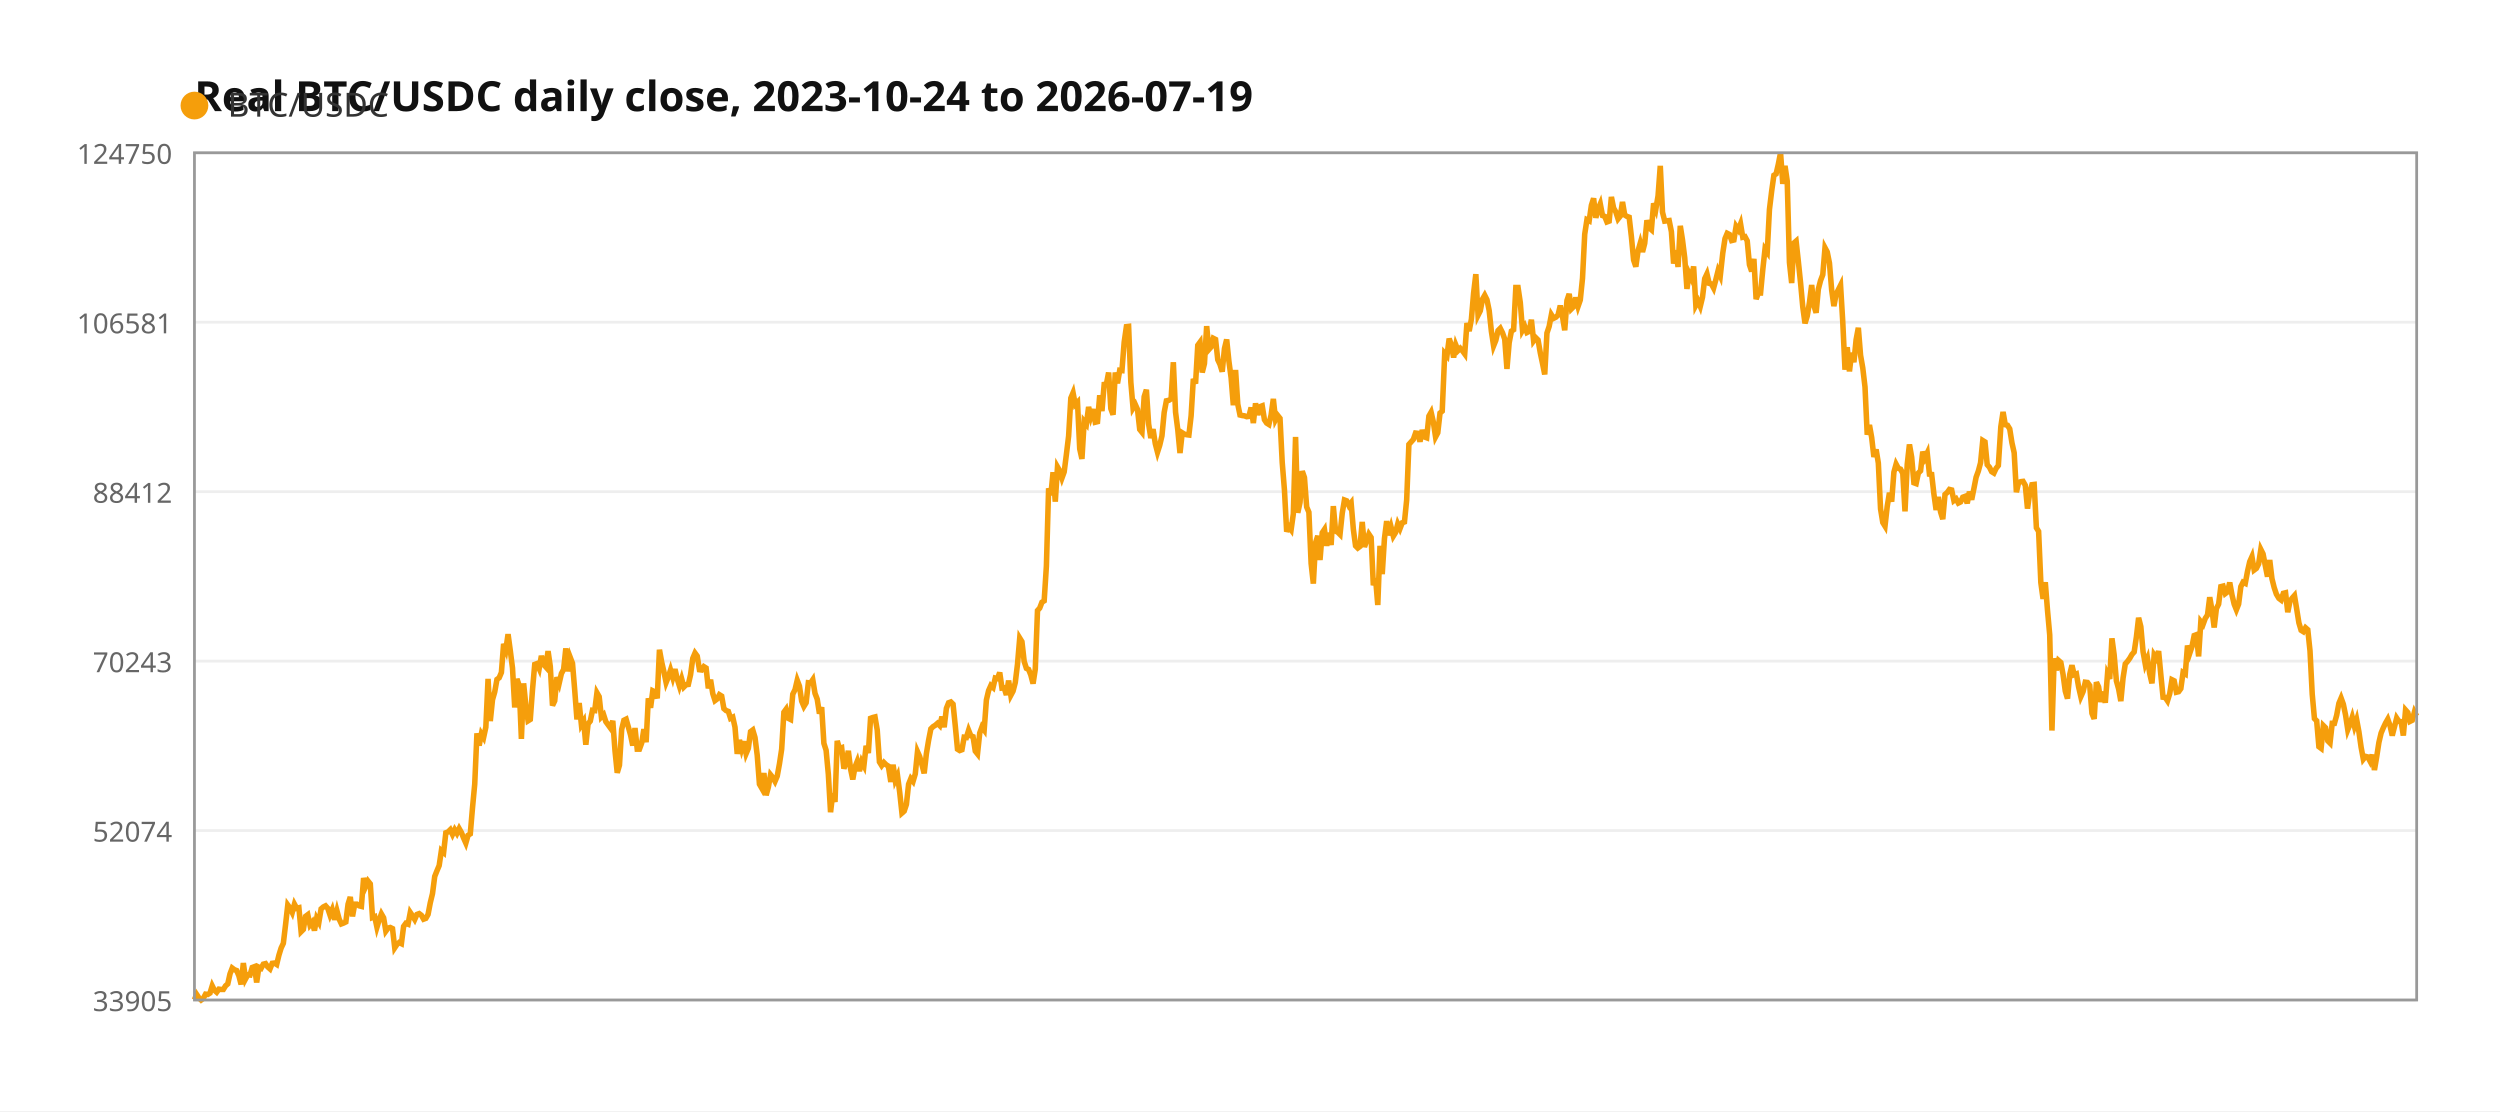
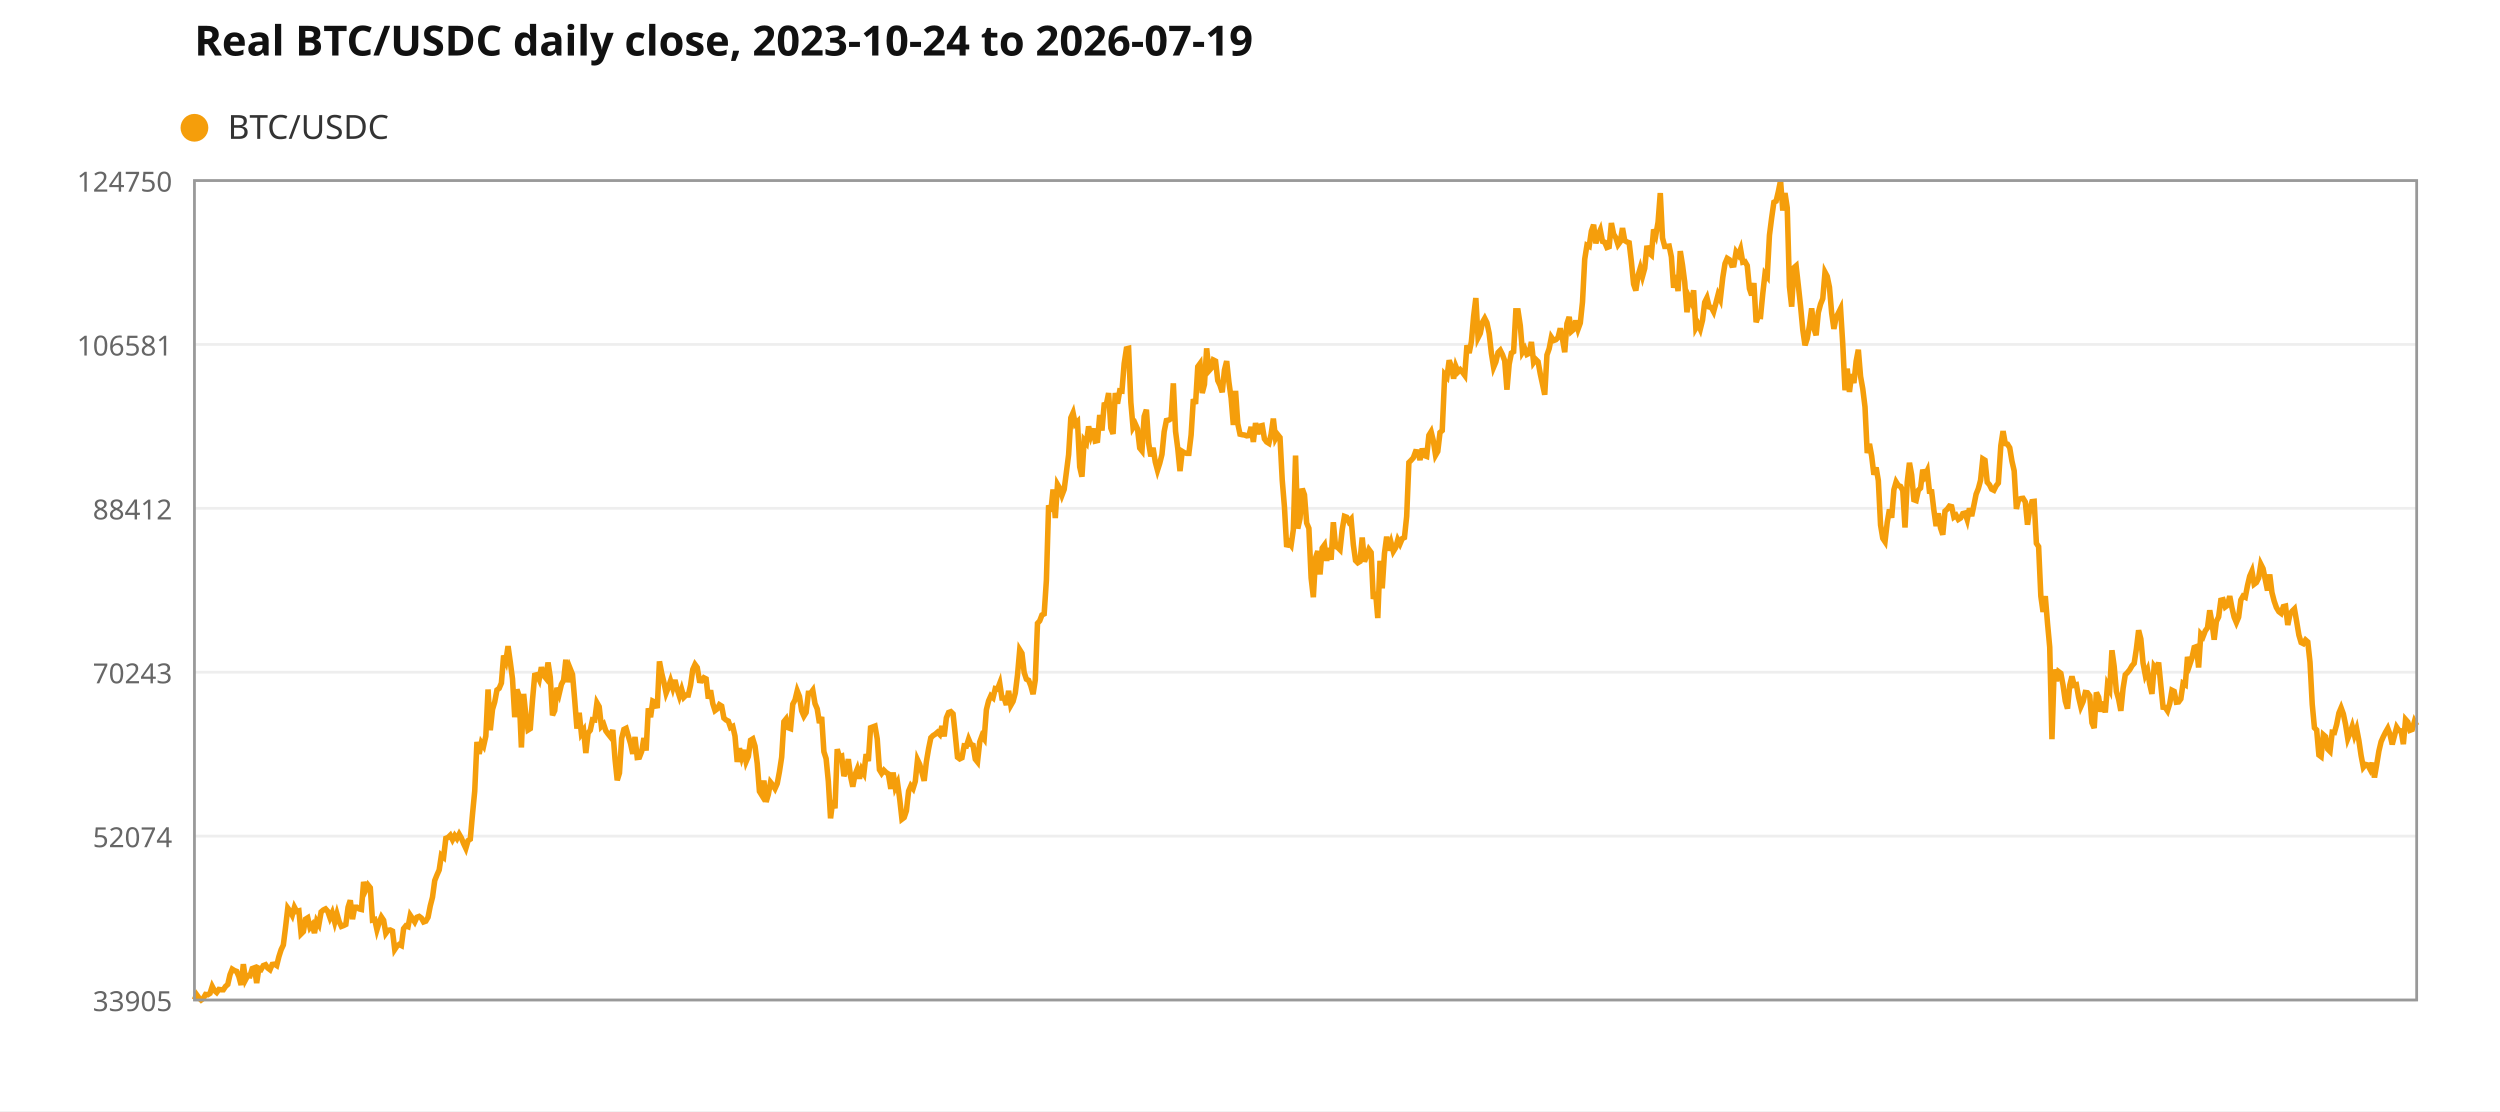
- <svg xmlns="http://www.w3.org/2000/svg" viewBox="0 0 900 400" font-family="sans-serif">
+ <svg xmlns="http://www.w3.org/2000/svg" width="900" height="400" viewBox="0 0 900 400" font-family="sans-serif">
  <rect width="900" height="400" fill="#ffffff" />
-   <text x="70" y="40" font-size="15" font-weight="bold" fill="#111">Real BTC/USDC daily close, 2023-10-24 to 2026-07-19</text>
-   <circle cx="70" cy="38" r="5" fill="#f59e0b" />
-   <text x="82" y="42" font-size="12" font-family="sans-serif" fill="#333">BTC/USDC</text>
+   <text x="70" y="20" font-size="15" font-weight="bold" fill="#111">Real BTC/USDC daily close, 2023-10-24 to 2026-07-19</text>
+   <circle cx="70" cy="46" r="5" fill="#f59e0b" />
+   <text x="82" y="50" font-size="12" font-family="sans-serif" fill="#333">BTC/USDC</text>
  <line x1="70" y1="360.0" x2="870" y2="360.0" stroke="#eee" stroke-width="1" />
  <text x="62" y="364.0" font-size="10" text-anchor="end" font-family="sans-serif" fill="#666">33905</text>
-   <line x1="70" y1="299.0" x2="870" y2="299.0" stroke="#eee" stroke-width="1" />
-   <text x="62" y="303.0" font-size="10" text-anchor="end" font-family="sans-serif" fill="#666">52074</text>
-   <line x1="70" y1="238.0" x2="870" y2="238.0" stroke="#eee" stroke-width="1" />
-   <text x="62" y="242.0" font-size="10" text-anchor="end" font-family="sans-serif" fill="#666">70243</text>
-   <line x1="70" y1="177.0" x2="870" y2="177.0" stroke="#eee" stroke-width="1" />
-   <text x="62" y="181.0" font-size="10" text-anchor="end" font-family="sans-serif" fill="#666">88412</text>
-   <line x1="70" y1="116.0" x2="870" y2="116.0" stroke="#eee" stroke-width="1" />
-   <text x="62" y="120.0" font-size="10" text-anchor="end" font-family="sans-serif" fill="#666">106581</text>
-   <line x1="70" y1="55.0" x2="870" y2="55.0" stroke="#eee" stroke-width="1" />
-   <text x="62" y="59.0" font-size="10" text-anchor="end" font-family="sans-serif" fill="#666">124750</text>
-   <path d="M70.0,359.9 L70.8,358.0 L71.6,359.2 L72.4,360.0 L73.2,359.4 L74.0,357.9 L74.8,358.0 L75.6,357.5 L76.4,354.9 L77.2,356.5 L78.0,357.2 L78.8,356.1 L79.6,356.2 L80.4,356.2 L81.2,354.9 L82.0,354.2 L82.8,350.6 L83.6,348.5 L84.4,349.1 L85.2,349.4 L86.0,351.3 L86.8,354.4 L87.6,346.7 L88.4,352.4 L89.2,350.9 L90.0,351.0 L90.8,348.3 L91.6,348.0 L92.4,353.7 L93.2,348.2 L94.0,348.6 L94.8,347.1 L95.6,346.9 L96.4,348.1 L97.2,348.8 L98.0,346.8 L98.8,346.7 L99.6,347.2 L100.4,343.9 L101.2,341.3 L102.0,339.6 L102.8,332.9 L103.6,325.8 L104.4,326.9 L105.2,328.5 L106.0,325.5 L106.8,327.0 L107.6,326.8 L108.4,335.4 L109.2,334.6 L110.0,329.9 L110.8,329.3 L111.6,333.0 L112.4,332.0 L113.2,335.0 L114.0,330.6 L114.8,332.0 L115.6,327.2 L116.4,326.5 L117.2,326.1 L118.0,327.0 L118.8,329.4 L119.6,327.5 L120.5,331.1 L121.3,327.9 L122.1,330.9 L122.9,332.6 L123.7,332.3 L124.5,331.9 L125.3,325.5 L126.1,322.9 L126.9,329.9 L127.7,325.5 L128.5,325.5 L129.3,326.1 L130.1,326.3 L130.9,316.1 L131.7,319.0 L132.5,317.2 L133.3,318.2 L134.1,330.3 L134.9,330.0 L135.7,333.8 L136.5,331.2 L137.3,329.0 L138.1,330.4 L138.9,335.2 L139.7,334.1 L140.5,333.9 L141.3,334.3 L142.1,341.2 L142.9,340.0 L143.7,339.3 L144.5,339.7 L145.3,333.5 L146.1,332.4 L146.9,332.7 L147.7,328.5 L148.5,329.7 L149.3,331.0 L150.1,329.2 L150.9,328.9 L151.7,329.5 L152.5,330.9 L153.3,330.6 L154.1,329.2 L154.9,325.0 L155.7,321.7 L156.5,315.5 L157.3,313.5 L158.1,311.6 L158.9,306.2 L159.7,306.9 L160.5,299.8 L161.3,299.5 L162.1,298.7 L162.9,300.4 L163.7,298.7 L164.5,300.0 L165.3,298.3 L166.1,299.7 L166.9,301.7 L167.7,303.5 L168.5,300.7 L169.3,300.2 L170.1,290.8 L170.9,282.3 L171.7,264.0 L172.5,268.4 L173.3,264.2 L174.1,265.5 L174.9,261.8 L175.7,244.4 L176.5,259.6 L177.3,251.9 L178.1,249.1 L178.9,244.6 L179.7,244.0 L180.5,242.1 L181.3,231.8 L182.1,233.9 L182.9,228.3 L183.7,234.2 L184.5,240.5 L185.3,254.7 L186.1,244.4 L186.9,246.8 L187.7,266.0 L188.5,246.0 L189.3,254.0 L190.1,259.5 L190.9,259.0 L191.7,248.3 L192.5,239.2 L193.3,238.9 L194.1,240.7 L194.9,236.1 L195.7,239.2 L196.5,240.1 L197.3,234.4 L198.1,239.9 L198.9,254.0 L199.7,252.3 L200.5,243.8 L201.3,246.0 L202.1,242.5 L202.9,241.0 L203.7,233.4 L204.5,241.7 L205.3,236.7 L206.1,238.8 L206.9,248.5 L207.7,259.0 L208.5,253.1 L209.3,260.9 L210.1,259.6 L210.9,268.1 L211.7,260.6 L212.5,259.6 L213.3,255.7 L214.1,255.8 L214.9,249.4 L215.7,250.8 L216.5,258.1 L217.3,257.3 L218.1,259.8 L218.9,260.9 L219.7,262.0 L220.6,259.5 L221.4,270.3 L222.2,278.2 L223.0,275.5 L223.8,262.6 L224.6,259.3 L225.4,258.9 L226.2,261.7 L227.0,264.6 L227.8,268.4 L228.6,262.1 L229.4,269.7 L230.2,269.7 L231.0,267.5 L231.8,262.5 L232.6,267.2 L233.4,251.4 L234.2,254.8 L235.0,248.7 L235.8,249.1 L236.6,251.4 L237.4,233.9 L238.2,238.3 L239.0,241.8 L239.8,245.7 L240.6,243.7 L241.4,241.2 L242.2,243.9 L243.0,240.9 L243.8,244.4 L244.6,247.0 L245.4,244.4 L246.2,247.3 L247.0,246.5 L247.8,246.4 L248.6,242.9 L249.4,237.0 L250.2,235.1 L251.0,236.2 L251.8,241.1 L252.6,241.2 L253.4,240.0 L254.2,240.5 L255.0,247.8 L255.8,244.7 L256.6,249.7 L257.4,252.2 L258.2,251.6 L259.0,250.1 L259.8,250.6 L260.6,255.1 L261.4,255.8 L262.2,256.1 L263.0,258.6 L263.8,258.2 L264.6,261.8 L265.4,271.4 L266.2,266.4 L267.0,269.6 L267.8,266.9 L268.6,271.3 L269.4,269.4 L270.2,263.4 L271.0,262.8 L271.8,265.5 L272.6,271.9 L273.4,282.3 L274.2,283.7 L275.0,278.3 L275.8,286.3 L276.6,283.4 L277.4,278.9 L278.2,279.9 L279.0,281.3 L279.8,279.4 L280.6,275.0 L281.4,269.7 L282.2,256.4 L283.0,255.3 L283.8,258.6 L284.6,259.0 L285.4,249.9 L286.2,248.3 L287.0,244.9 L287.8,247.0 L288.6,252.4 L289.4,254.3 L290.2,253.0 L291.0,245.8 L291.8,245.9 L292.6,244.7 L293.4,249.6 L294.2,251.7 L295.0,256.9 L295.8,254.6 L296.6,267.6 L297.4,270.1 L298.2,278.7 L299.0,292.4 L299.8,285.6 L300.6,288.7 L301.4,266.7 L302.2,269.5 L303.0,269.2 L303.8,276.7 L304.6,274.5 L305.4,270.3 L306.2,276.8 L307.0,280.6 L307.8,276.1 L308.6,274.1 L309.4,277.6 L310.2,274.2 L311.0,275.7 L311.8,268.5 L312.6,271.1 L313.4,258.6 L314.2,258.3 L315.0,258.1 L315.8,262.8 L316.6,274.3 L317.4,275.6 L318.2,274.5 L319.0,275.3 L319.8,275.8 L320.7,281.5 L321.5,275.3 L322.3,280.9 L323.1,279.2 L323.9,285.3 L324.7,292.7 L325.5,292.0 L326.3,289.6 L327.1,282.3 L327.9,280.3 L328.7,281.3 L329.5,278.6 L330.3,270.6 L331.1,272.4 L331.9,275.3 L332.7,278.4 L333.5,271.3 L334.3,266.5 L335.1,262.4 L335.9,261.6 L336.7,261.1 L337.5,260.4 L338.3,261.2 L339.1,258.0 L339.9,261.8 L340.7,255.0 L341.5,253.0 L342.3,252.7 L343.1,253.5 L343.9,261.3 L344.7,269.7 L345.5,270.2 L346.3,269.9 L347.1,265.4 L347.9,265.5 L348.7,262.9 L349.5,264.9 L350.3,265.2 L351.1,270.4 L351.9,271.4 L352.7,263.9 L353.5,261.7 L354.3,262.8 L355.1,252.0 L355.9,248.6 L356.7,246.8 L357.5,247.5 L358.3,244.1 L359.1,244.3 L359.9,242.1 L360.7,247.7 L361.5,247.6 L362.3,250.2 L363.1,245.0 L363.9,250.3 L364.7,248.8 L365.5,245.7 L366.3,239.1 L367.1,229.7 L367.9,231.0 L368.7,238.1 L369.5,240.6 L370.3,241.0 L371.1,243.0 L371.9,246.1 L372.7,240.9 L373.5,219.8 L374.3,218.9 L375.1,216.8 L375.9,216.3 L376.7,203.8 L377.5,175.8 L378.3,178.3 L379.1,170.0 L379.9,180.6 L380.7,168.1 L381.5,169.5 L382.3,172.1 L383.1,169.9 L383.9,163.6 L384.7,157.0 L385.5,143.3 L386.3,141.4 L387.1,145.6 L387.9,144.8 L388.7,161.6 L389.5,165.2 L390.3,151.7 L391.1,152.7 L391.9,146.5 L392.7,149.9 L393.5,147.3 L394.3,152.0 L395.1,151.8 L395.9,142.3 L396.7,148.0 L397.5,138.4 L398.3,138.3 L399.1,134.1 L399.9,147.1 L400.7,149.3 L401.5,134.1 L402.3,138.0 L403.1,133.3 L403.9,133.4 L404.7,123.2 L405.5,117.6 L406.3,117.5 L407.1,137.6 L407.9,146.9 L408.7,145.6 L409.5,147.4 L410.3,154.6 L411.1,155.6 L411.9,142.8 L412.7,140.3 L413.5,152.6 L414.3,157.7 L415.1,154.5 L415.9,159.7 L416.7,162.8 L417.5,160.3 L418.3,156.9 L419.1,148.5 L419.9,144.3 L420.8,144.1 L421.6,143.6 L422.4,130.4 L423.2,148.4 L424.0,154.7 L424.8,163.1 L425.6,155.8 L426.4,156.3 L427.2,156.5 L428.0,156.6 L428.8,149.7 L429.6,136.4 L430.4,138.1 L431.2,124.3 L432.0,123.2 L432.8,134.1 L433.6,130.9 L434.4,117.4 L435.2,125.8 L436.0,124.9 L436.8,121.8 L437.6,122.2 L438.4,129.5 L439.2,131.2 L440.0,133.8 L440.8,125.5 L441.6,122.2 L442.4,130.0 L443.2,136.0 L444.0,145.9 L444.8,133.2 L445.6,145.5 L446.4,149.4 L447.2,149.6 L448.0,149.7 L448.8,150.0 L449.6,149.9 L450.4,146.7 L451.2,152.3 L452.0,145.2 L452.8,149.4 L453.6,146.4 L454.4,146.1 L455.2,151.1 L456.0,152.3 L456.8,152.8 L457.6,149.4 L458.4,143.6 L459.2,151.1 L460.0,149.6 L460.8,150.6 L461.6,166.5 L462.4,176.4 L463.2,191.4 L464.0,189.6 L464.8,190.7 L465.6,185.0 L466.4,157.3 L467.2,184.6 L468.0,180.9 L468.8,169.6 L469.6,171.9 L470.4,182.5 L471.2,184.4 L472.0,202.8 L472.8,210.1 L473.6,195.4 L474.4,192.9 L475.2,201.6 L476.0,191.8 L476.8,190.6 L477.6,196.5 L478.4,191.8 L479.2,196.2 L480.0,182.2 L480.8,191.2 L481.6,191.6 L482.4,192.4 L483.2,184.8 L484.0,180.0 L484.8,180.3 L485.6,182.0 L486.4,181.0 L487.2,190.5 L488.0,196.5 L488.8,197.3 L489.6,196.7 L490.4,187.9 L491.2,196.9 L492.0,194.6 L492.8,192.3 L493.6,193.5 L494.4,210.7 L495.2,208.2 L496.0,217.8 L496.8,196.5 L497.6,206.7 L498.4,193.9 L499.2,187.6 L500.0,192.7 L500.8,189.8 L501.6,193.0 L502.4,191.7 L503.2,188.6 L504.0,190.3 L504.8,188.2 L505.6,187.9 L506.4,180.0 L507.2,160.0 L508.0,159.1 L508.8,158.2 L509.6,155.9 L510.4,156.0 L511.2,159.0 L512.0,154.8 L512.8,157.3 L513.6,157.6 L514.4,149.8 L515.2,148.4 L516.0,151.9 L516.8,157.3 L517.6,155.8 L518.4,148.7 L519.2,148.0 L520.1,127.2 L520.9,128.1 L521.7,121.9 L522.5,124.2 L523.3,128.7 L524.1,124.2 L524.9,126.2 L525.7,125.4 L526.5,126.3 L527.3,127.4 L528.1,116.3 L528.9,119.2 L529.7,114.9 L530.5,105.5 L531.3,98.7 L532.1,113.5 L532.9,111.9 L533.7,107.7 L534.5,106.3 L535.3,107.9 L536.1,111.8 L536.9,119.3 L537.7,124.5 L538.5,122.5 L539.3,119.0 L540.1,118.2 L540.9,119.8 L541.7,122.1 L542.5,132.8 L543.3,123.4 L544.1,119.2 L544.9,118.7 L545.7,103.5 L546.5,103.5 L547.3,108.9 L548.1,118.9 L548.9,117.5 L549.7,119.7 L550.5,119.3 L551.3,115.1 L552.1,122.7 L552.9,121.6 L553.7,122.4 L554.5,127.0 L555.3,130.8 L556.1,134.8 L556.9,119.9 L557.7,117.5 L558.5,113.3 L559.3,114.6 L560.1,114.2 L560.9,113.4 L561.7,110.0 L562.5,114.0 L563.3,118.9 L564.1,108.2 L564.9,105.8 L565.7,111.2 L566.5,110.4 L567.3,107.1 L568.1,110.3 L568.9,108.0 L569.7,100.2 L570.5,84.3 L571.3,79.1 L572.1,79.5 L572.9,73.9 L573.7,71.4 L574.5,78.4 L575.3,75.3 L576.1,73.4 L576.9,77.6 L577.7,77.9 L578.5,79.9 L579.3,79.6 L580.1,70.9 L580.9,74.9 L581.7,76.3 L582.5,78.8 L583.3,77.8 L584.1,72.7 L584.9,77.4 L585.7,77.9 L586.5,78.2 L587.3,85.2 L588.1,93.6 L588.9,96.0 L589.7,90.3 L590.5,87.5 L591.3,90.7 L592.1,87.6 L592.9,79.3 L593.7,82.0 L594.5,82.7 L595.3,73.2 L596.1,75.3 L596.9,70.5 L597.7,59.7 L598.5,76.4 L599.3,79.6 L600.1,79.5 L600.9,79.4 L601.7,83.4 L602.5,94.9 L603.3,90.1 L604.1,96.1 L604.9,81.3 L605.7,86.4 L606.5,92.8 L607.3,104.0 L608.1,98.5 L608.9,100.2 L609.7,95.9 L610.5,109.9 L611.3,108.4 L612.1,110.3 L612.9,107.0 L613.7,100.3 L614.5,98.6 L615.3,102.0 L616.1,102.2 L616.9,103.7 L617.7,100.7 L618.5,97.5 L619.3,99.3 L620.2,91.1 L621.0,85.9 L621.8,84.0 L622.6,84.4 L623.4,86.6 L624.2,86.4 L625.0,81.5 L625.8,82.7 L626.6,80.6 L627.4,85.4 L628.2,85.2 L629.0,86.7 L629.8,95.3 L630.6,97.7 L631.4,93.2 L632.2,107.7 L633.0,105.5 L633.8,105.5 L634.6,97.1 L635.4,89.7 L636.2,90.8 L637.0,75.4 L637.8,68.8 L638.6,63.1 L639.4,62.6 L640.2,59.1 L641.0,55.0 L641.8,66.2 L642.6,59.7 L643.4,65.2 L644.2,94.5 L645.0,101.9 L645.8,87.5 L646.6,86.8 L647.4,94.1 L648.2,101.8 L649.0,110.5 L649.8,116.4 L650.6,113.8 L651.4,108.9 L652.2,102.6 L653.0,110.0 L653.8,112.6 L654.6,104.1 L655.4,101.0 L656.2,98.9 L657.0,89.2 L657.8,90.7 L658.6,94.7 L659.4,104.4 L660.2,110.2 L661.0,105.9 L661.8,104.3 L662.6,102.7 L663.4,116.0 L664.2,133.1 L665.0,125.0 L665.8,133.7 L666.6,127.0 L667.4,130.4 L668.2,122.3 L669.0,118.0 L669.8,127.9 L670.6,132.5 L671.4,139.3 L672.2,156.5 L673.0,153.0 L673.8,157.5 L674.6,164.5 L675.4,161.8 L676.2,166.7 L677.0,183.2 L677.8,188.1 L678.6,189.4 L679.4,182.3 L680.2,177.4 L681.0,180.6 L681.8,170.0 L682.6,167.1 L683.4,168.6 L684.2,168.9 L685.0,170.4 L685.8,184.1 L686.6,167.2 L687.4,160.0 L688.2,164.6 L689.0,173.8 L689.8,174.1 L690.6,170.3 L691.4,169.5 L692.2,162.6 L693.0,164.8 L693.8,163.1 L694.6,170.7 L695.4,170.8 L696.2,177.8 L697.0,183.6 L697.8,178.9 L698.6,184.3 L699.4,186.9 L700.2,178.0 L701.0,177.3 L701.8,176.2 L702.6,176.4 L703.4,180.2 L704.2,179.6 L705.0,181.1 L705.8,180.7 L706.6,179.0 L707.4,178.7 L708.2,181.2 L709.0,177.0 L709.8,179.9 L710.6,175.9 L711.4,171.8 L712.2,169.6 L713.0,166.6 L713.8,158.6 L714.6,159.1 L715.4,167.3 L716.2,168.2 L717.0,169.8 L717.8,170.3 L718.6,168.6 L719.4,167.6 L720.3,153.6 L721.1,148.3 L721.9,152.9 L722.7,153.1 L723.5,154.4 L724.3,159.4 L725.1,163.0 L725.9,177.2 L726.7,173.7 L727.5,173.4 L728.3,173.3 L729.1,174.7 L729.9,183.1 L730.7,177.5 L731.5,174.5 L732.3,174.4 L733.1,190.0 L733.9,191.3 L734.7,209.7 L735.5,215.6 L736.3,209.6 L737.1,219.7 L737.9,228.6 L738.7,263.0 L739.5,237.0 L740.3,241.3 L741.1,237.8 L741.9,238.5 L742.7,242.8 L743.5,248.8 L744.3,251.5 L745.1,242.8 L745.9,239.5 L746.7,242.9 L747.5,242.6 L748.3,247.3 L749.1,250.8 L749.9,249.0 L750.7,245.6 L751.5,245.7 L752.3,246.8 L753.1,256.8 L753.9,258.8 L754.7,245.6 L755.5,247.3 L756.3,252.7 L757.1,249.0 L757.9,253.0 L758.7,242.7 L759.5,244.4 L760.3,229.8 L761.1,235.8 L761.9,245.1 L762.7,248.0 L763.5,252.4 L764.3,244.1 L765.1,239.0 L765.9,238.1 L766.7,237.0 L767.5,235.6 L768.3,234.7 L769.1,229.3 L769.9,222.4 L770.7,225.6 L771.5,234.6 L772.3,239.1 L773.1,237.1 L773.9,242.5 L774.7,246.0 L775.5,235.8 L776.3,237.0 L777.1,234.4 L777.9,242.9 L778.7,251.0 L779.5,251.1 L780.3,252.3 L781.1,249.7 L781.9,244.7 L782.7,245.1 L783.5,249.2 L784.3,249.0 L785.1,247.9 L785.9,242.1 L786.7,242.6 L787.5,232.4 L788.3,235.2 L789.1,232.8 L789.9,228.8 L790.7,228.5 L791.5,236.3 L792.3,223.8 L793.1,224.8 L793.9,222.6 L794.7,221.4 L795.5,215.0 L796.3,219.6 L797.1,225.9 L797.9,219.1 L798.7,217.5 L799.5,211.2 L800.3,211.0 L801.1,213.7 L801.9,213.1 L802.7,209.7 L803.5,214.1 L804.3,217.5 L805.1,219.5 L805.9,217.5 L806.7,211.2 L807.5,209.6 L808.3,210.0 L809.1,205.7 L809.9,202.2 L810.7,200.4 L811.5,205.2 L812.3,204.6 L813.1,203.0 L813.9,197.8 L814.7,199.4 L815.5,203.6 L816.3,207.6 L817.1,201.6 L817.9,208.3 L818.7,211.5 L819.5,213.9 L820.4,215.4 L821.2,216.0 L822.0,213.6 L822.8,213.4 L823.6,220.4 L824.4,216.4 L825.2,215.3 L826.0,214.4 L826.8,219.2 L827.6,224.2 L828.4,226.9 L829.2,227.4 L830.0,226.0 L830.8,226.7 L831.6,234.3 L832.4,249.9 L833.2,258.7 L834.0,259.5 L834.8,268.8 L835.6,269.4 L836.4,261.2 L837.2,262.0 L838.0,266.7 L838.8,267.5 L839.6,260.4 L840.4,260.4 L841.2,257.5 L842.0,253.2 L842.8,251.3 L843.6,253.5 L844.4,257.4 L845.2,262.7 L846.0,260.7 L846.8,258.2 L847.6,261.5 L848.4,259.1 L849.2,263.4 L850.0,269.0 L850.8,273.3 L851.6,272.3 L852.4,272.5 L853.2,274.0 L854.0,271.7 L854.8,277.2 L855.6,272.5 L856.4,267.3 L857.2,263.9 L858.0,262.0 L858.8,260.3 L859.6,258.9 L860.4,261.2 L861.2,264.8 L862.0,261.7 L862.8,258.5 L863.6,259.7 L864.4,259.8 L865.2,264.8 L866.0,255.6 L866.8,256.5 L867.6,259.7 L868.4,259.3 L869.2,256.3 L870.0,257.8" fill="none" stroke="#f59e0b" stroke-width="2" />
-   <rect x="70" y="55" width="800" height="305" fill="none" stroke="#999" stroke-width="1" />
+   <line x1="70" y1="301.0" x2="870" y2="301.0" stroke="#eee" stroke-width="1" />
+   <text x="62" y="305.0" font-size="10" text-anchor="end" font-family="sans-serif" fill="#666">52074</text>
+   <line x1="70" y1="242.0" x2="870" y2="242.0" stroke="#eee" stroke-width="1" />
+   <text x="62" y="246.0" font-size="10" text-anchor="end" font-family="sans-serif" fill="#666">70243</text>
+   <line x1="70" y1="183.0" x2="870" y2="183.0" stroke="#eee" stroke-width="1" />
+   <text x="62" y="187.0" font-size="10" text-anchor="end" font-family="sans-serif" fill="#666">88412</text>
+   <line x1="70" y1="124.0" x2="870" y2="124.0" stroke="#eee" stroke-width="1" />
+   <text x="62" y="128.0" font-size="10" text-anchor="end" font-family="sans-serif" fill="#666">106581</text>
+   <line x1="70" y1="65.0" x2="870" y2="65.0" stroke="#eee" stroke-width="1" />
+   <text x="62" y="69.0" font-size="10" text-anchor="end" font-family="sans-serif" fill="#666">124750</text>
+   <path d="M70.0,359.9 L70.8,358.1 L71.6,359.2 L72.4,360.0 L73.2,359.4 L74.0,358.0 L74.8,358.1 L75.6,357.6 L76.4,355.1 L77.2,356.6 L78.0,357.3 L78.8,356.2 L79.6,356.3 L80.4,356.3 L81.2,355.1 L82.0,354.4 L82.8,350.9 L83.6,348.9 L84.4,349.4 L85.2,349.7 L86.0,351.6 L86.8,354.6 L87.6,347.1 L88.4,352.7 L89.2,351.2 L90.0,351.3 L90.8,348.7 L91.6,348.4 L92.4,353.9 L93.2,348.6 L94.0,349.0 L94.8,347.6 L95.6,347.3 L96.4,348.5 L97.2,349.1 L98.0,347.2 L98.8,347.1 L99.6,347.6 L100.4,344.4 L101.2,341.9 L102.0,340.2 L102.8,333.8 L103.6,326.9 L104.4,328.0 L105.2,329.5 L106.0,326.6 L106.8,328.1 L107.6,327.9 L108.4,336.2 L109.2,335.4 L110.0,330.9 L110.8,330.4 L111.6,333.9 L112.4,332.9 L113.2,335.9 L114.0,331.6 L114.8,332.9 L115.6,328.3 L116.4,327.6 L117.2,327.2 L118.0,328.1 L118.8,330.4 L119.6,328.6 L120.5,332.0 L121.3,329.0 L122.1,331.8 L122.9,333.5 L123.7,333.2 L124.5,332.8 L125.3,326.6 L126.1,324.1 L126.9,330.9 L127.7,326.6 L128.5,326.6 L129.3,327.2 L130.1,327.4 L130.9,317.5 L131.7,320.3 L132.5,318.6 L133.3,319.6 L134.1,331.2 L134.9,331.0 L135.7,334.7 L136.5,332.1 L137.3,330.1 L138.1,331.3 L138.9,336.0 L139.7,334.9 L140.5,334.8 L141.3,335.2 L142.1,341.8 L142.9,340.6 L143.7,340.0 L144.5,340.4 L145.3,334.3 L146.1,333.3 L146.9,333.6 L147.7,329.5 L148.5,330.7 L149.3,331.9 L150.1,330.2 L150.9,329.9 L151.7,330.5 L152.5,331.9 L153.3,331.6 L154.1,330.2 L154.9,326.1 L155.7,323.0 L156.5,317.0 L157.3,315.0 L158.1,313.2 L158.9,307.9 L159.7,308.6 L160.5,301.8 L161.3,301.5 L162.1,300.7 L162.9,302.3 L163.7,300.8 L164.5,301.9 L165.3,300.3 L166.1,301.7 L166.9,303.7 L167.7,305.4 L168.5,302.6 L169.3,302.1 L170.1,293.1 L170.9,284.8 L171.7,267.1 L172.5,271.4 L173.3,267.4 L174.1,268.6 L174.9,265.0 L175.7,248.2 L176.5,262.9 L177.3,255.4 L178.1,252.7 L178.9,248.4 L179.7,247.8 L180.5,245.9 L181.3,236.0 L182.1,238.0 L182.9,232.6 L183.7,238.3 L184.5,244.4 L185.3,258.2 L186.1,248.2 L186.9,250.6 L187.7,269.1 L188.5,249.8 L189.3,257.4 L190.1,262.8 L190.9,262.3 L191.7,252.0 L192.5,243.1 L193.3,242.9 L194.1,244.6 L194.9,240.2 L195.7,243.1 L196.5,244.1 L197.3,238.5 L198.1,243.8 L198.9,257.5 L199.7,255.8 L200.5,247.6 L201.3,249.8 L202.1,246.4 L202.9,244.9 L203.7,237.5 L204.5,245.6 L205.3,240.8 L206.1,242.8 L206.9,252.1 L207.7,262.3 L208.5,256.6 L209.3,264.1 L210.1,262.9 L210.9,271.1 L211.7,263.9 L212.5,262.9 L213.3,259.1 L214.1,259.2 L214.9,253.0 L215.7,254.4 L216.5,261.5 L217.3,260.7 L218.1,263.1 L218.9,264.2 L219.7,265.2 L220.6,262.8 L221.4,273.2 L222.2,280.9 L223.0,278.3 L223.8,265.8 L224.6,262.6 L225.4,262.2 L226.2,265.0 L227.0,267.7 L227.8,271.4 L228.6,265.3 L229.4,272.7 L230.2,272.6 L231.0,270.5 L231.8,265.7 L232.6,270.2 L233.4,255.0 L234.2,258.2 L235.0,252.4 L235.8,252.8 L236.6,254.9 L237.4,238.1 L238.2,242.3 L239.0,245.6 L239.8,249.5 L240.6,247.5 L241.4,245.1 L242.2,247.7 L243.0,244.8 L243.8,248.2 L244.6,250.7 L245.4,248.2 L246.2,251.0 L247.0,250.2 L247.8,250.2 L248.6,246.7 L249.4,241.0 L250.2,239.2 L251.0,240.3 L251.8,245.0 L252.6,245.1 L253.4,244.0 L254.2,244.4 L255.0,251.5 L255.8,248.5 L256.6,253.3 L257.4,255.8 L258.2,255.2 L259.0,253.7 L259.8,254.2 L260.6,258.5 L261.4,259.2 L262.2,259.6 L263.0,261.9 L263.8,261.5 L264.6,265.0 L265.4,274.3 L266.2,269.4 L267.0,272.6 L267.8,270.0 L268.6,274.2 L269.4,272.3 L270.2,266.5 L271.0,266.0 L271.8,268.6 L272.6,274.8 L273.4,284.9 L274.2,286.2 L275.0,281.0 L275.8,288.7 L276.6,286.0 L277.4,281.6 L278.2,282.6 L279.0,283.9 L279.8,282.1 L280.6,277.8 L281.4,272.6 L282.2,259.8 L283.0,258.8 L283.8,262.0 L284.6,262.3 L285.4,253.5 L286.2,252.0 L287.0,248.7 L287.8,250.7 L288.6,255.9 L289.4,257.8 L290.2,256.5 L291.0,249.6 L291.8,249.6 L292.6,248.5 L293.4,253.3 L294.2,255.2 L295.0,260.3 L295.8,258.1 L296.6,270.6 L297.4,273.1 L298.2,281.3 L299.0,294.6 L299.8,288.1 L300.6,291.0 L301.4,269.7 L302.2,272.5 L303.0,272.2 L303.8,279.4 L304.6,277.3 L305.4,273.3 L306.2,279.5 L307.0,283.2 L307.8,278.9 L308.6,276.9 L309.4,280.3 L310.2,277.0 L311.0,278.4 L311.8,271.5 L312.6,274.0 L313.4,262.0 L314.2,261.7 L315.0,261.4 L315.8,266.0 L316.6,277.1 L317.4,278.4 L318.2,277.3 L319.0,278.1 L319.8,278.6 L320.7,284.0 L321.5,278.1 L322.3,283.5 L323.1,281.8 L323.9,287.7 L324.7,294.9 L325.5,294.3 L326.3,291.9 L327.1,284.8 L327.9,282.9 L328.7,283.9 L329.5,281.3 L330.3,273.5 L331.1,275.2 L331.9,278.1 L332.7,281.1 L333.5,274.2 L334.3,269.5 L335.1,265.6 L335.9,264.8 L336.7,264.3 L337.5,263.6 L338.3,264.4 L339.1,261.4 L339.9,265.1 L340.7,258.4 L341.5,256.5 L342.3,256.2 L343.1,257.0 L343.9,264.5 L344.7,272.6 L345.5,273.2 L346.3,272.8 L347.1,268.5 L347.9,268.6 L348.7,266.1 L349.5,268.0 L350.3,268.3 L351.1,273.3 L351.9,274.3 L352.7,267.1 L353.5,264.9 L354.3,266.0 L355.1,255.5 L355.9,252.3 L356.7,250.5 L357.5,251.2 L358.3,247.9 L359.1,248.1 L359.9,246.0 L360.7,251.3 L361.5,251.3 L362.3,253.8 L363.1,248.7 L363.9,253.9 L364.7,252.5 L365.5,249.5 L366.3,243.0 L367.1,233.9 L367.9,235.2 L368.7,242.1 L369.5,244.5 L370.3,244.9 L371.1,246.9 L371.9,249.9 L372.7,244.8 L373.5,224.4 L374.3,223.5 L375.1,221.4 L375.9,221.0 L376.7,208.9 L377.5,181.9 L378.3,184.2 L379.1,176.2 L379.9,186.5 L380.7,174.4 L381.5,175.8 L382.3,178.3 L383.1,176.2 L383.9,170.0 L384.7,163.7 L385.5,150.4 L386.3,148.6 L387.1,152.6 L387.9,151.8 L388.7,168.1 L389.5,171.6 L390.3,158.5 L391.1,159.5 L391.9,153.5 L392.7,156.8 L393.5,154.3 L394.3,158.8 L395.1,158.6 L395.9,149.4 L396.7,155.0 L397.5,145.7 L398.3,145.5 L399.1,141.5 L399.9,154.1 L400.7,156.2 L401.5,141.5 L402.3,145.3 L403.1,140.7 L403.9,140.8 L404.7,130.9 L405.5,125.6 L406.3,125.4 L407.1,144.8 L407.9,153.9 L408.7,152.6 L409.5,154.4 L410.3,161.3 L411.1,162.3 L411.9,149.9 L412.7,147.5 L413.5,159.4 L414.3,164.3 L415.1,161.2 L415.9,166.3 L416.7,169.3 L417.5,166.8 L418.3,163.6 L419.1,155.4 L419.9,151.4 L420.8,151.2 L421.6,150.7 L422.4,138.0 L423.2,155.3 L424.0,161.5 L424.8,169.6 L425.6,162.5 L426.4,163.0 L427.2,163.2 L428.0,163.2 L428.8,156.6 L429.6,143.7 L430.4,145.4 L431.2,132.0 L432.0,130.9 L432.8,141.5 L433.6,138.4 L434.4,125.4 L435.2,133.5 L436.0,132.6 L436.8,129.6 L437.6,130.0 L438.4,137.0 L439.2,138.7 L440.0,141.2 L440.8,133.2 L441.6,130.0 L442.4,137.5 L443.2,143.3 L444.0,153.0 L444.8,140.7 L445.6,152.5 L446.4,156.3 L447.2,156.5 L448.0,156.6 L448.8,156.9 L449.6,156.8 L450.4,153.7 L451.2,159.1 L452.0,152.3 L452.8,156.3 L453.6,153.4 L454.4,153.2 L455.2,158.0 L456.0,159.1 L456.8,159.6 L457.6,156.3 L458.4,150.7 L459.2,157.9 L460.0,156.5 L460.8,157.5 L461.6,172.8 L462.4,182.5 L463.2,196.9 L464.0,195.2 L464.8,196.3 L465.6,190.7 L466.4,164.0 L467.2,190.3 L468.0,186.7 L468.8,175.9 L469.6,178.1 L470.4,188.3 L471.2,190.2 L472.0,208.0 L472.8,215.0 L473.6,200.8 L474.4,198.4 L475.2,206.8 L476.0,197.3 L476.8,196.2 L477.6,201.9 L478.4,197.3 L479.2,201.5 L480.0,188.0 L480.8,196.7 L481.6,197.1 L482.4,197.9 L483.2,190.6 L484.0,185.9 L484.8,186.2 L485.6,187.8 L486.4,186.9 L487.2,196.1 L488.0,201.8 L488.8,202.6 L489.6,202.1 L490.4,193.5 L491.2,202.2 L492.0,200.0 L492.8,197.8 L493.6,198.9 L494.4,215.6 L495.2,213.1 L496.0,222.5 L496.8,201.9 L497.6,211.8 L498.4,199.3 L499.2,193.2 L500.0,198.2 L500.8,195.4 L501.6,198.5 L502.4,197.2 L503.2,194.3 L504.0,195.8 L504.8,193.9 L505.6,193.5 L506.4,185.9 L507.2,166.5 L508.0,165.7 L508.8,164.8 L509.6,162.6 L510.4,162.7 L511.2,165.6 L512.0,161.5 L512.8,164.0 L513.6,164.3 L514.4,156.7 L515.2,155.4 L516.0,158.7 L516.8,163.9 L517.6,162.5 L518.4,155.7 L519.2,155.0 L520.1,134.8 L520.9,135.7 L521.7,129.7 L522.5,132.0 L523.3,136.3 L524.1,131.9 L524.9,133.9 L525.7,133.1 L526.5,134.0 L527.3,135.1 L528.1,124.3 L528.9,127.1 L529.7,123.0 L530.5,113.9 L531.3,107.3 L532.1,121.6 L532.9,120.0 L533.7,116.0 L534.5,114.6 L535.3,116.2 L536.1,120.0 L536.9,127.2 L537.7,132.2 L538.5,130.3 L539.3,126.9 L540.1,126.1 L540.9,127.7 L541.7,129.9 L542.5,140.3 L543.3,131.1 L544.1,127.1 L544.9,126.6 L545.7,111.9 L546.5,111.9 L547.3,117.2 L548.1,126.8 L548.9,125.5 L549.7,127.6 L550.5,127.2 L551.3,123.1 L552.1,130.5 L552.9,129.4 L553.7,130.2 L554.5,134.6 L555.3,138.3 L556.1,142.1 L556.9,127.8 L557.7,125.5 L558.5,121.4 L559.3,122.6 L560.1,122.3 L560.9,121.5 L561.7,118.2 L562.5,122.1 L563.3,126.8 L564.1,116.5 L564.9,114.1 L565.7,119.3 L566.5,118.6 L567.3,115.4 L568.1,118.5 L568.9,116.3 L569.7,108.7 L570.5,93.3 L571.3,88.3 L572.1,88.7 L572.9,83.2 L573.7,80.9 L574.5,87.6 L575.3,84.6 L576.1,82.8 L576.9,86.9 L577.7,87.2 L578.5,89.1 L579.3,88.8 L580.1,80.3 L580.9,84.3 L581.7,85.6 L582.5,88.1 L583.3,87.0 L584.1,82.1 L584.9,86.6 L585.7,87.1 L586.5,87.4 L587.3,94.2 L588.1,102.3 L588.9,104.6 L589.7,99.2 L590.5,96.5 L591.3,99.5 L592.1,96.6 L592.9,88.5 L593.7,91.1 L594.5,91.8 L595.3,82.6 L596.1,84.6 L596.9,80.0 L597.7,69.5 L598.5,85.7 L599.3,88.7 L600.1,88.7 L600.9,88.6 L601.7,92.5 L602.5,103.6 L603.3,99.0 L604.1,104.8 L604.9,90.4 L605.7,95.4 L606.5,101.6 L607.3,112.4 L608.1,107.1 L608.9,108.8 L609.7,104.5 L610.5,118.1 L611.3,116.7 L612.1,118.5 L612.9,115.3 L613.7,108.8 L614.5,107.2 L615.3,110.5 L616.1,110.7 L616.9,112.2 L617.7,109.2 L618.5,106.1 L619.3,107.8 L620.2,99.9 L621.0,94.9 L621.8,93.0 L622.6,93.5 L623.4,95.5 L624.2,95.4 L625.0,90.7 L625.8,91.8 L626.6,89.7 L627.4,94.4 L628.2,94.2 L629.0,95.6 L629.8,103.9 L630.6,106.3 L631.4,101.9 L632.2,116.0 L633.0,113.8 L633.8,113.9 L634.6,105.7 L635.4,98.6 L636.2,99.6 L637.0,84.7 L637.8,78.4 L638.6,72.8 L639.4,72.4 L640.2,69.0 L641.0,65.0 L641.8,75.8 L642.6,69.5 L643.4,74.8 L644.2,103.2 L645.0,110.4 L645.8,96.4 L646.6,95.7 L647.4,102.8 L648.2,110.2 L649.0,118.7 L649.8,124.3 L650.6,121.9 L651.4,117.2 L652.2,111.0 L653.0,118.2 L653.8,120.7 L654.6,112.5 L655.4,109.5 L656.2,107.5 L657.0,98.0 L657.8,99.5 L658.6,103.4 L659.4,112.7 L660.2,118.4 L661.0,114.3 L661.8,112.7 L662.6,111.1 L663.4,124.0 L664.2,140.5 L665.0,132.7 L665.8,141.1 L666.6,134.7 L667.4,137.9 L668.2,130.1 L669.0,125.9 L669.8,135.5 L670.6,140.0 L671.4,146.5 L672.2,163.1 L673.0,159.8 L673.8,164.2 L674.6,170.9 L675.4,168.3 L676.2,173.0 L677.0,189.0 L677.8,193.8 L678.6,195.0 L679.4,188.1 L680.2,183.4 L681.0,186.4 L681.8,176.3 L682.6,173.5 L683.4,174.8 L684.2,175.1 L685.0,176.6 L685.8,189.9 L686.6,173.6 L687.4,166.6 L688.2,171.0 L689.0,179.9 L689.8,180.2 L690.6,176.5 L691.4,175.7 L692.2,169.1 L693.0,171.2 L693.8,169.5 L694.6,176.9 L695.4,177.0 L696.2,183.7 L697.0,189.4 L697.8,184.8 L698.6,190.1 L699.4,192.5 L700.2,184.0 L701.0,183.3 L701.8,182.2 L702.6,182.4 L703.4,186.1 L704.2,185.5 L705.0,187.0 L705.8,186.5 L706.6,184.9 L707.4,184.7 L708.2,187.1 L709.0,183.0 L709.8,185.8 L710.6,181.9 L711.4,177.9 L712.2,175.9 L713.0,172.9 L713.8,165.2 L714.6,165.7 L715.4,173.6 L716.2,174.5 L717.0,176.1 L717.8,176.5 L718.6,174.9 L719.4,173.9 L720.3,160.4 L721.1,155.2 L721.9,159.7 L722.7,159.9 L723.5,161.2 L724.3,166.0 L725.1,169.5 L725.9,183.2 L726.7,179.8 L727.5,179.5 L728.3,179.4 L729.1,180.7 L729.9,188.9 L730.7,183.4 L731.5,180.6 L732.3,180.5 L733.1,195.6 L733.9,196.8 L734.7,214.6 L735.5,220.3 L736.3,214.6 L737.1,224.3 L737.9,233.0 L738.7,266.1 L739.5,241.0 L740.3,245.2 L741.1,241.8 L741.9,242.4 L742.7,246.7 L743.5,252.4 L744.3,255.1 L745.1,246.7 L745.9,243.5 L746.7,246.7 L747.5,246.5 L748.3,251.0 L749.1,254.4 L749.9,252.6 L750.7,249.3 L751.5,249.4 L752.3,250.5 L753.1,260.2 L753.9,262.1 L754.7,249.3 L755.5,251.0 L756.3,256.2 L757.1,252.6 L757.9,256.5 L758.7,246.6 L759.5,248.2 L760.3,234.1 L761.1,239.9 L761.9,248.9 L762.7,251.7 L763.5,255.9 L764.3,247.9 L765.1,242.9 L765.9,242.1 L766.7,241.1 L767.5,239.7 L768.3,238.8 L769.1,233.6 L769.9,226.9 L770.7,230.0 L771.5,238.7 L772.3,243.0 L773.1,241.2 L773.9,246.3 L774.7,249.8 L775.5,239.9 L776.3,241.0 L777.1,238.5 L777.9,246.7 L778.7,254.6 L779.5,254.7 L780.3,255.9 L781.1,253.3 L781.9,248.5 L782.7,248.9 L783.5,252.8 L784.3,252.7 L785.1,251.6 L785.9,246.0 L786.7,246.5 L787.5,236.5 L788.3,239.3 L789.1,236.9 L789.9,233.1 L790.7,232.8 L791.5,240.3 L792.3,228.3 L793.1,229.2 L793.9,227.1 L794.7,226.0 L795.5,219.7 L796.3,224.2 L797.1,230.3 L797.9,223.7 L798.7,222.1 L799.5,216.1 L800.3,215.9 L801.1,218.5 L801.9,217.9 L802.7,214.6 L803.5,218.8 L804.3,222.2 L805.1,224.1 L805.9,222.2 L806.7,216.0 L807.5,214.6 L808.3,215.0 L809.1,210.8 L809.9,207.4 L810.7,205.6 L811.5,210.3 L812.3,209.7 L813.1,208.1 L813.9,203.1 L814.7,204.7 L815.5,208.7 L816.3,212.6 L817.1,206.8 L817.9,213.3 L818.7,216.4 L819.5,218.7 L820.4,220.2 L821.2,220.8 L822.0,218.4 L822.8,218.2 L823.6,225.0 L824.4,221.1 L825.2,220.0 L826.0,219.2 L826.8,223.8 L827.6,228.6 L828.4,231.3 L829.2,231.7 L830.0,230.4 L830.8,231.1 L831.6,238.4 L832.4,253.5 L833.2,262.0 L834.0,262.8 L834.8,271.8 L835.6,272.4 L836.4,264.5 L837.2,265.2 L838.0,269.7 L838.8,270.5 L839.6,263.6 L840.4,263.7 L841.2,260.8 L842.0,256.7 L842.8,254.8 L843.6,257.0 L844.4,260.8 L845.2,265.9 L846.0,263.9 L846.8,261.5 L847.6,264.7 L848.4,262.4 L849.2,266.6 L850.0,272.0 L850.8,276.2 L851.6,275.2 L852.4,275.4 L853.2,276.9 L854.0,274.6 L854.8,279.9 L855.6,275.3 L856.4,270.4 L857.2,267.0 L858.0,265.2 L858.8,263.6 L859.6,262.2 L860.4,264.4 L861.2,268.0 L862.0,264.9 L862.8,261.8 L863.6,263.0 L864.4,263.1 L865.2,267.9 L866.0,259.0 L866.8,259.9 L867.6,262.9 L868.4,262.6 L869.2,259.7 L870.0,261.2" fill="none" stroke="#f59e0b" stroke-width="2" />
+   <rect x="70" y="65" width="800" height="295" fill="none" stroke="#999" stroke-width="1" />
</svg>
